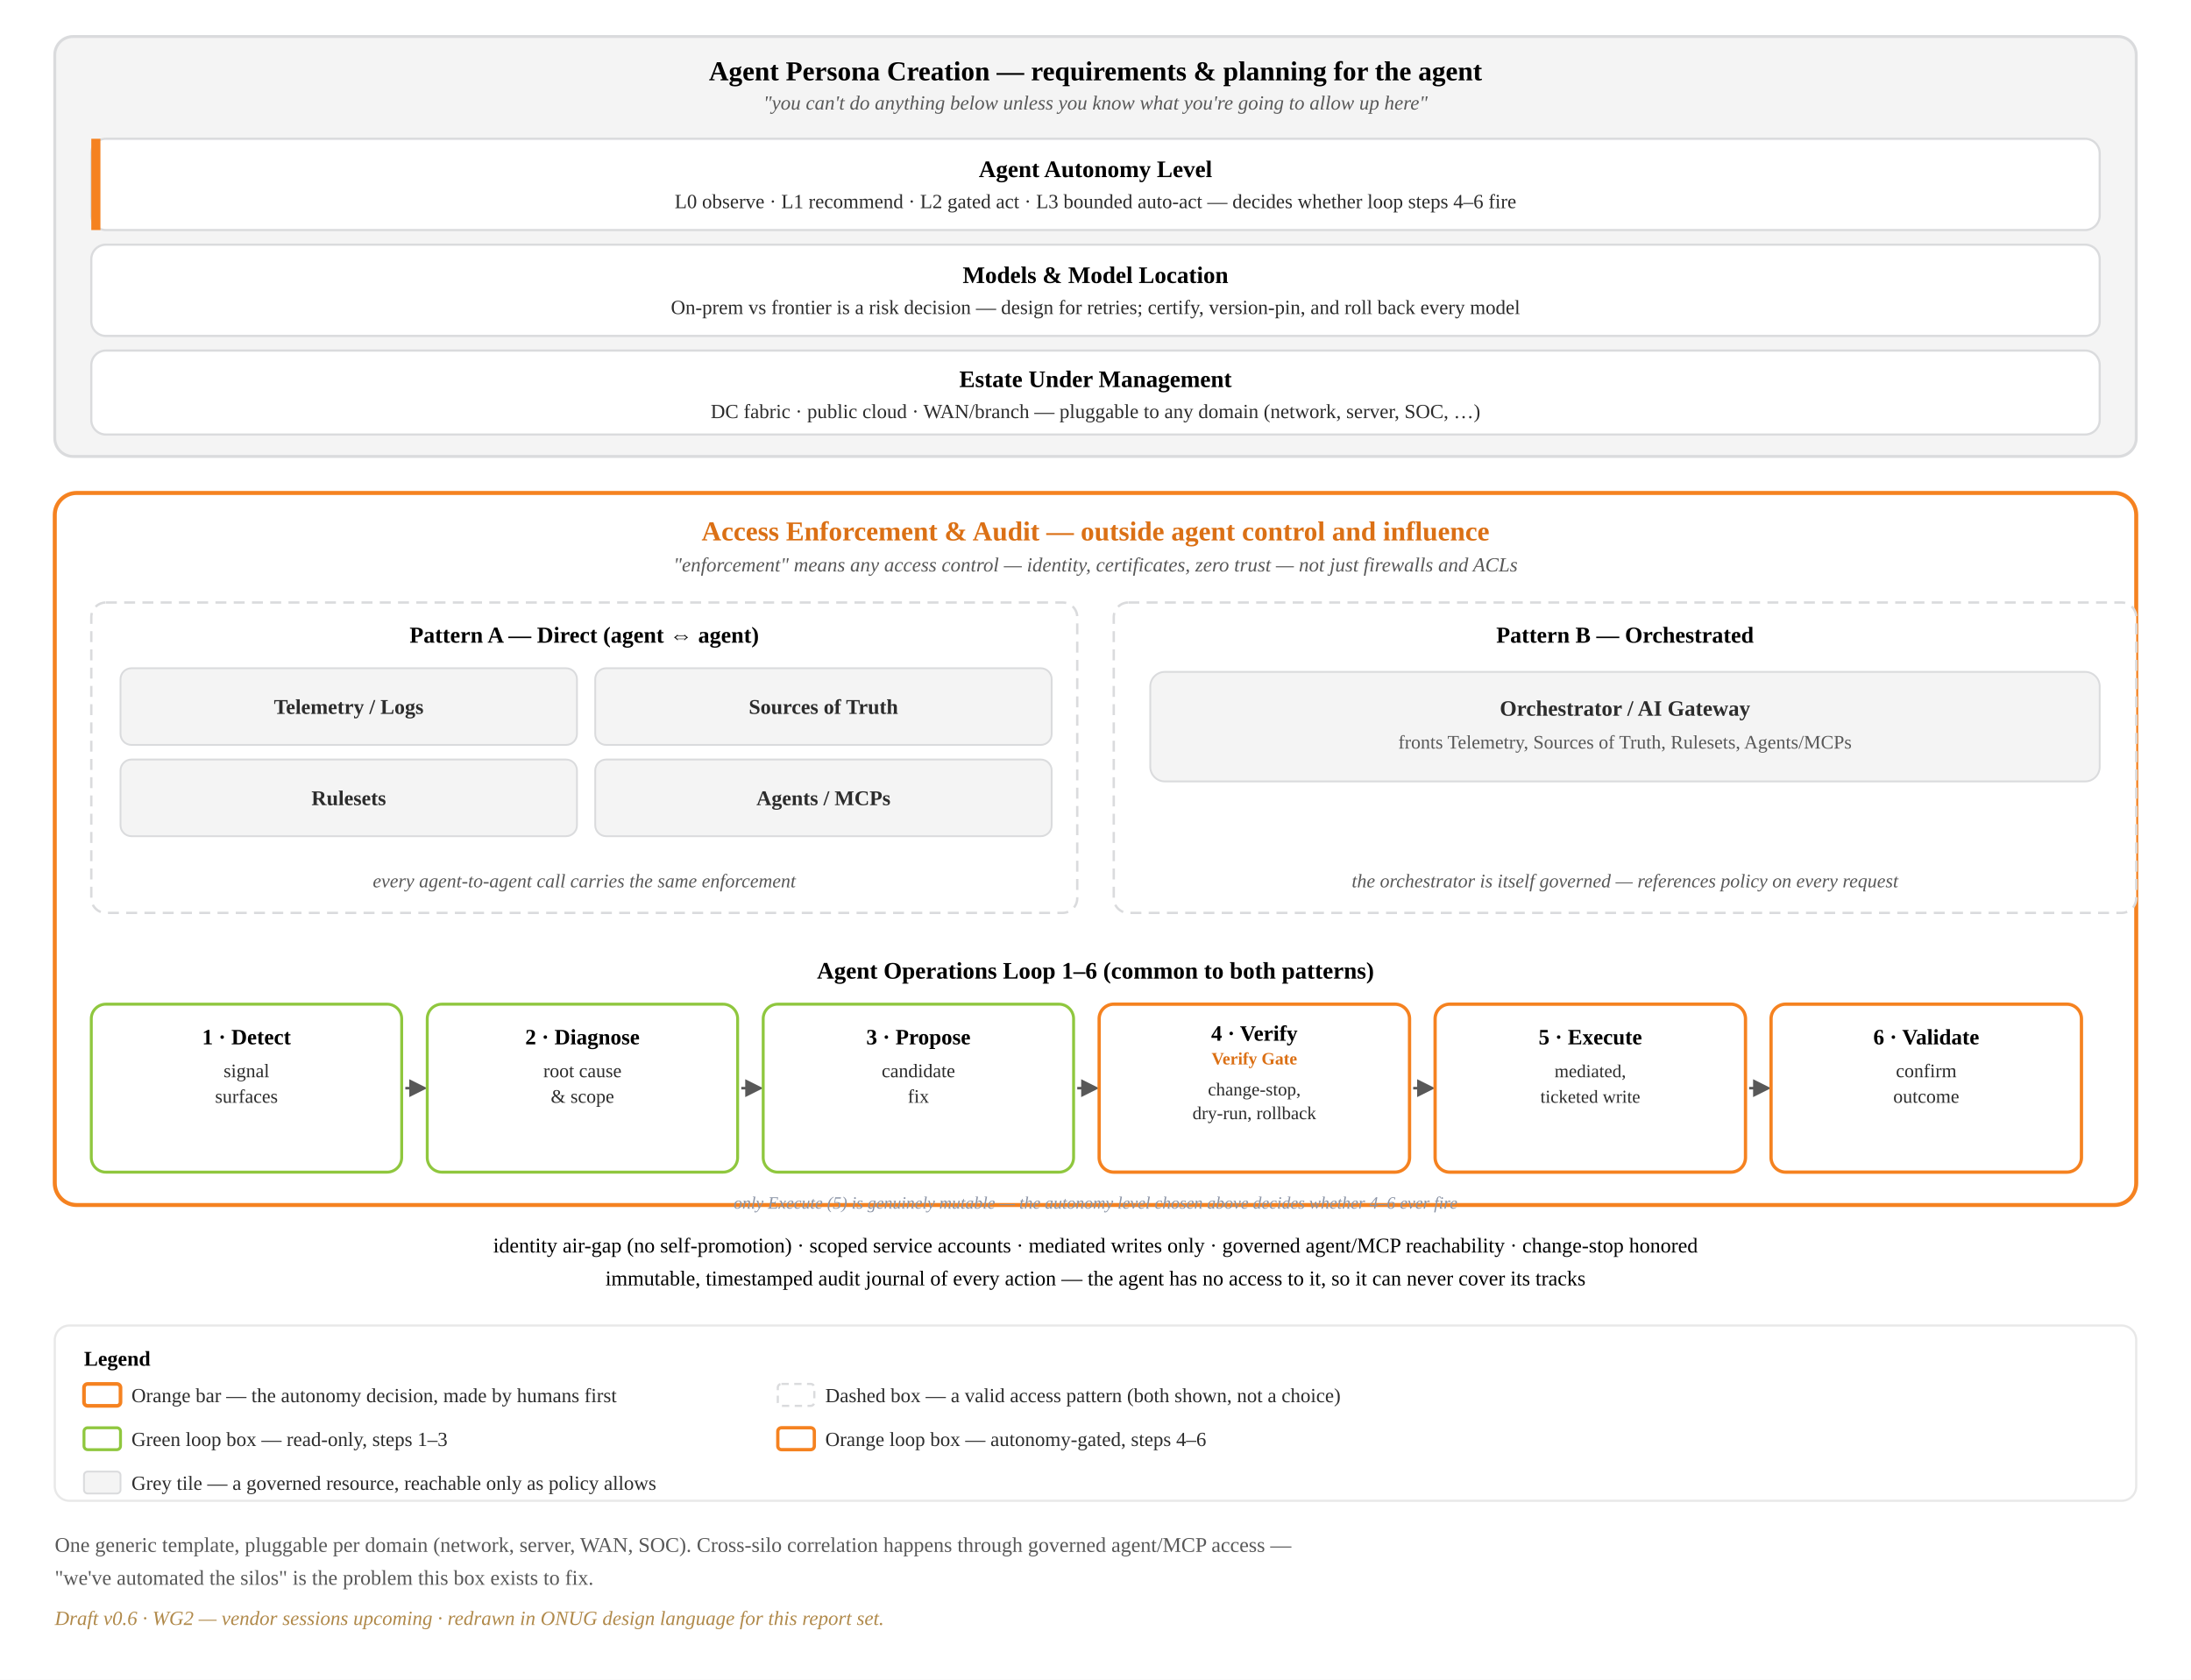
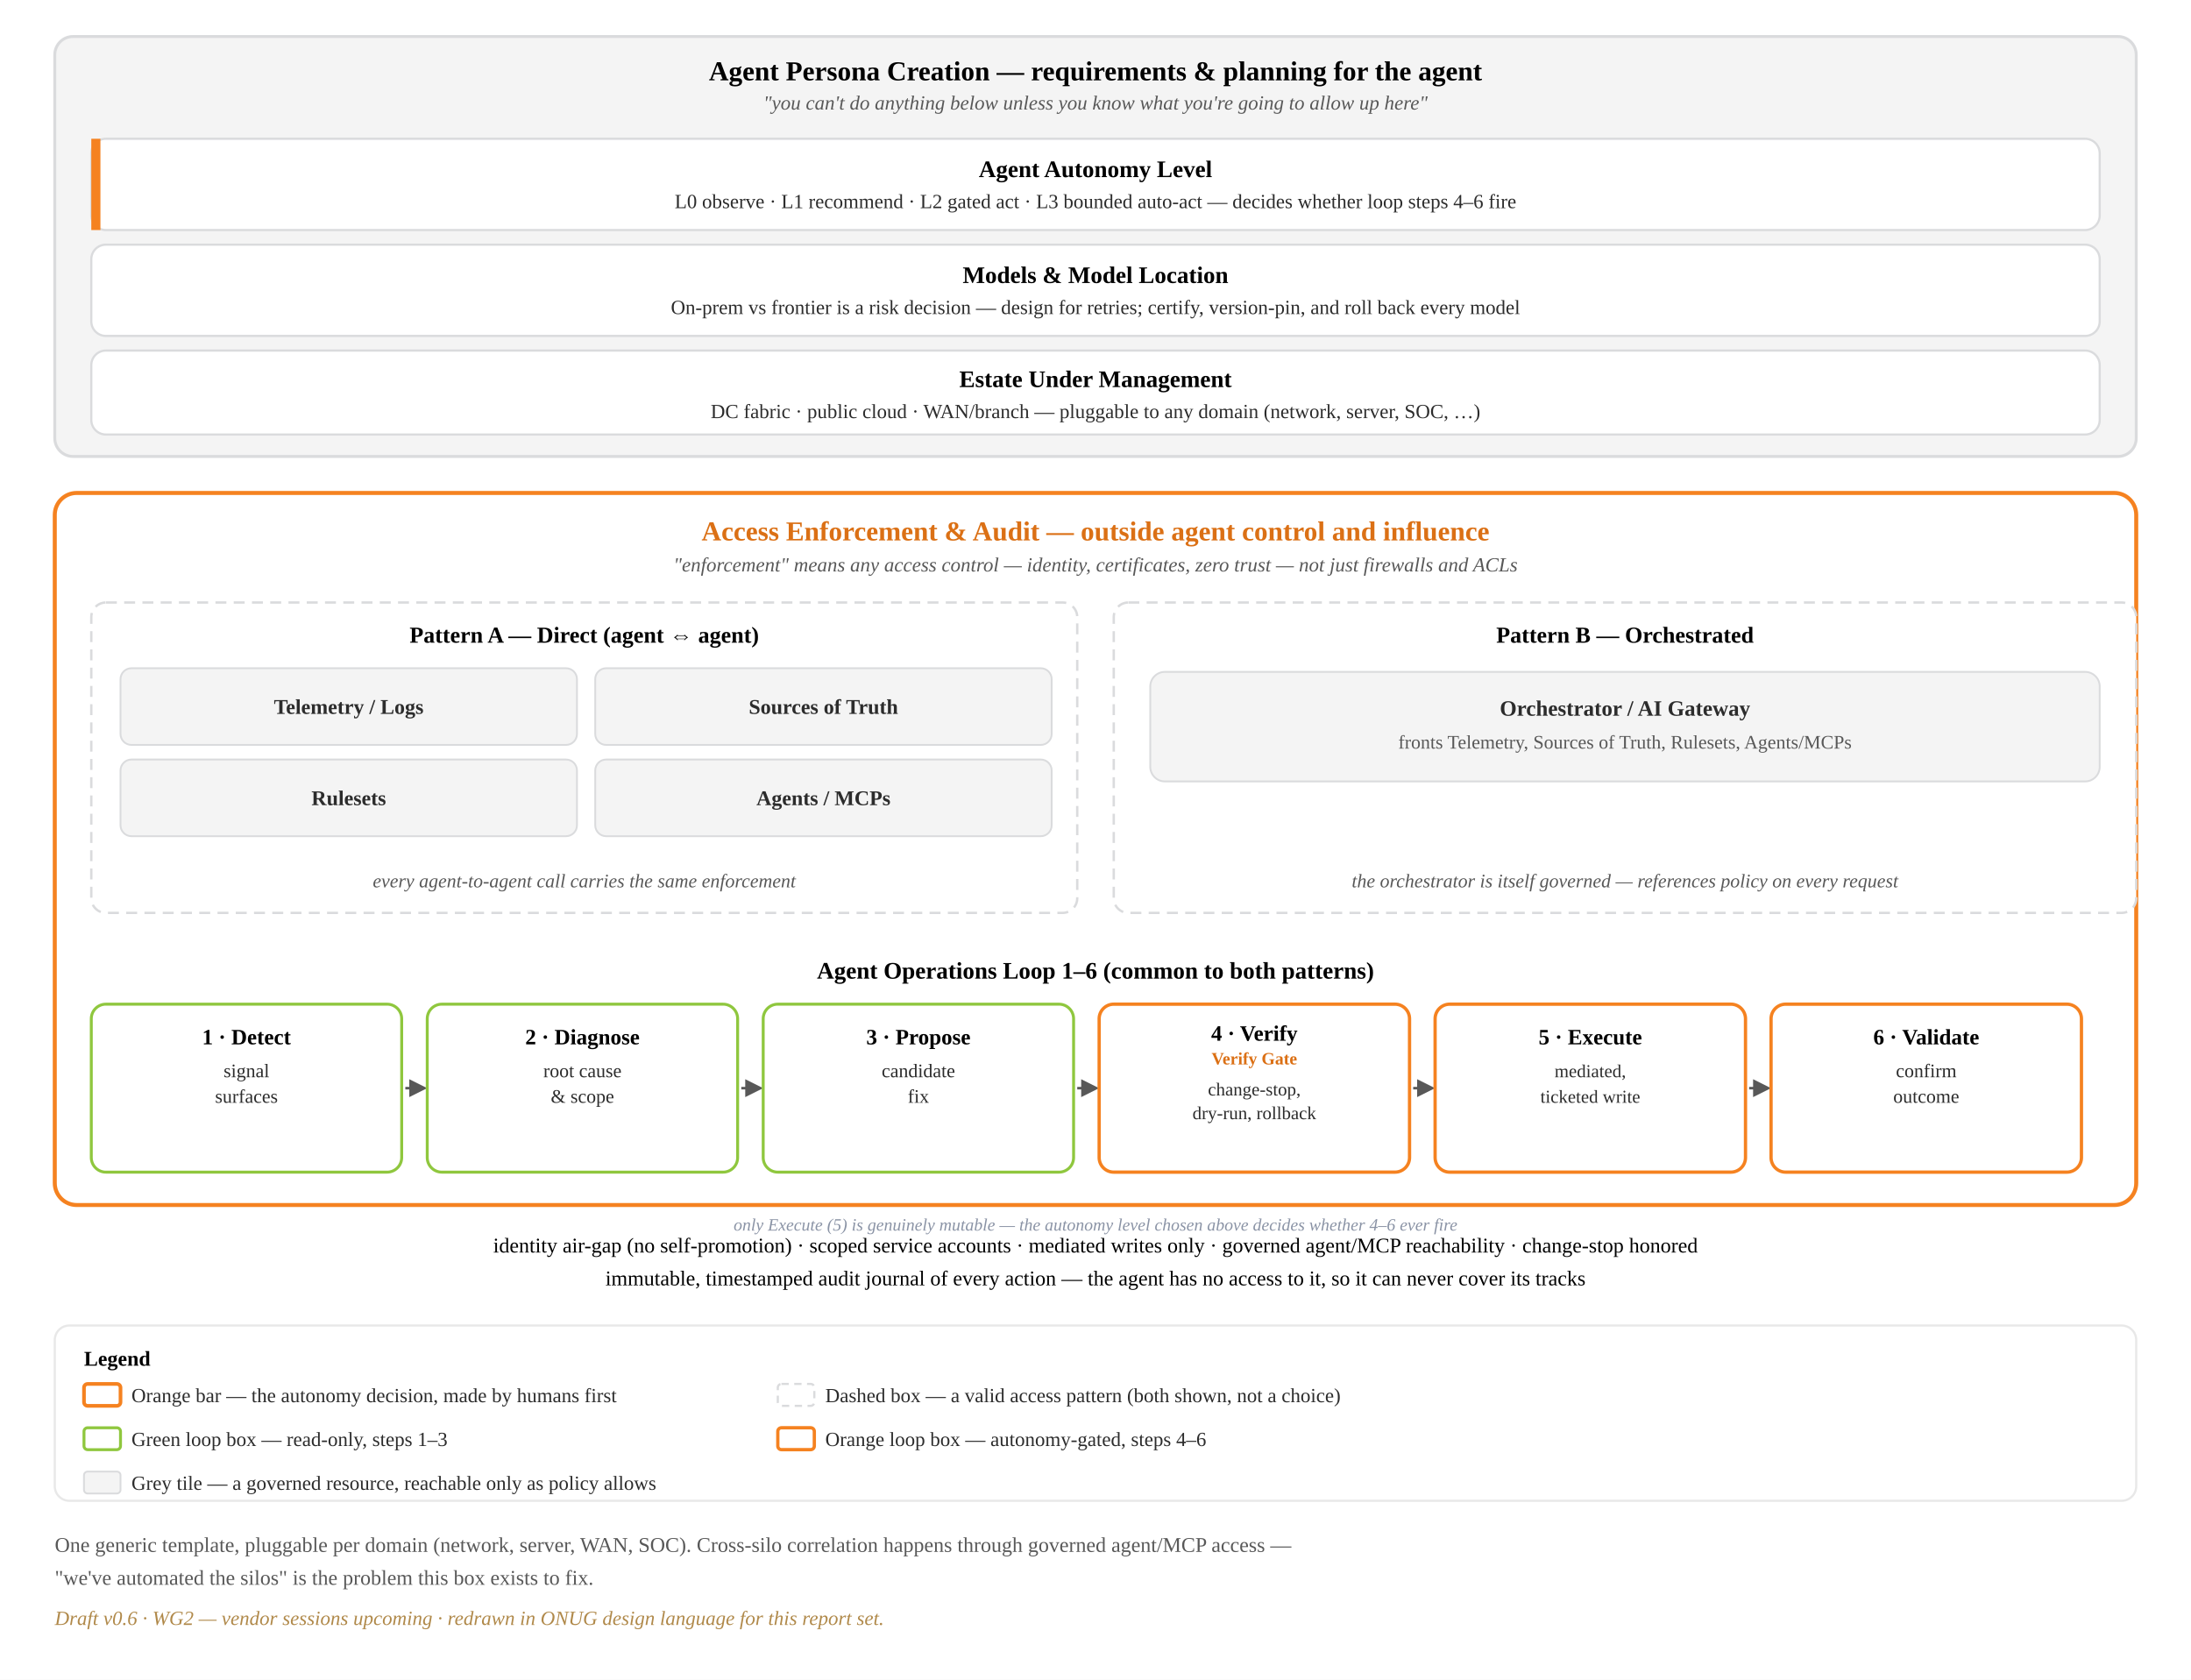
<svg xmlns="http://www.w3.org/2000/svg" viewBox="0 0 1200 920">
  <rect width="100%" height="100%" fill="#ffffff" />
  <defs>
    <marker id="arrGrey2" viewBox="0 0 10 10" refX="8" refY="5" markerWidth="7" markerHeight="7" orient="auto">
      <path d="M0,0 L10,5 L0,10 z" fill="#585858" />
    </marker>
  </defs>
  <rect x="30" y="20" width="1140" height="230" rx="10" fill="#F4F4F4" stroke="#DADBDD" stroke-width="1.6" />
  <text x="600" y="44" text-anchor="middle" font-size="15" font-weight="700" fill="#000000">Agent Persona Creation — requirements &amp; planning for the agent</text>
  <text x="600" y="60" text-anchor="middle" font-size="11" font-style="italic" fill="#585858">"you can't do anything below unless you know what you're going to allow up here"</text>
  <rect x="50" y="76" width="1100" height="50" rx="8" fill="#FFFFFF" stroke="#DADBDD" stroke-width="1.2" />
  <rect x="50" y="76" width="5" height="50" fill="#F58220" />
  <text x="600" y="97" text-anchor="middle" font-size="13" font-weight="700" fill="#000000">Agent Autonomy Level</text>
  <text x="600" y="114" text-anchor="middle" font-size="11" fill="#2C2C2C">L0 observe · L1 recommend · L2 gated act · L3 bounded auto-act — decides whether loop steps 4–6 fire</text>
  <rect x="50" y="134" width="1100" height="50" rx="8" fill="#FFFFFF" stroke="#DADBDD" stroke-width="1.2" />
  <text x="600" y="155" text-anchor="middle" font-size="13" font-weight="700" fill="#000000">Models &amp; Model Location</text>
  <text x="600" y="172" text-anchor="middle" font-size="11" fill="#2C2C2C">On-prem vs frontier is a risk decision — design for retries; certify, version-pin, and roll back every model</text>
  <rect x="50" y="192" width="1100" height="46" rx="8" fill="#FFFFFF" stroke="#DADBDD" stroke-width="1.2" />
  <text x="600" y="212" text-anchor="middle" font-size="13" font-weight="700" fill="#000000">Estate Under Management</text>
  <text x="600" y="229" text-anchor="middle" font-size="11" fill="#2C2C2C">DC fabric · public cloud · WAN/branch — pluggable to any domain (network, server, SOC, …)</text>
  <rect x="30" y="270" width="1140" height="390" rx="12" fill="#FFFFFF" stroke="#F58220" stroke-width="2.2" />
  <text x="600" y="296" text-anchor="middle" font-size="15" font-weight="800" fill="#DB7015">Access Enforcement &amp; Audit — outside agent control and influence</text>
  <text x="600" y="313" text-anchor="middle" font-size="11" font-style="italic" fill="#585858">"enforcement" means any access control — identity, certificates, zero trust — not just firewalls and ACLs</text>
  <rect x="50" y="330" width="540" height="170" rx="8" fill="#FFFFFF" stroke="#DADBDD" stroke-width="1.3" stroke-dasharray="6 4" />
  <text x="320" y="352" text-anchor="middle" font-size="12.5" font-weight="700" fill="#000000">Pattern A — Direct (agent ⇔ agent)</text>
  <rect x="66" y="366" width="250" height="42" rx="6" fill="#F4F4F4" stroke="#DADBDD" />
  <text x="191" y="391" text-anchor="middle" font-size="11.5" font-weight="600" fill="#2C2C2C">Telemetry / Logs</text>
  <rect x="326" y="366" width="250" height="42" rx="6" fill="#F4F4F4" stroke="#DADBDD" />
  <text x="451" y="391" text-anchor="middle" font-size="11.5" font-weight="600" fill="#2C2C2C">Sources of Truth</text>
  <rect x="66" y="416" width="250" height="42" rx="6" fill="#F4F4F4" stroke="#DADBDD" />
  <text x="191" y="441" text-anchor="middle" font-size="11.5" font-weight="600" fill="#2C2C2C">Rulesets</text>
  <rect x="326" y="416" width="250" height="42" rx="6" fill="#F4F4F4" stroke="#DADBDD" />
  <text x="451" y="441" text-anchor="middle" font-size="11.5" font-weight="600" fill="#2C2C2C">Agents / MCPs</text>
  <text x="320" y="486" text-anchor="middle" font-size="10.5" font-style="italic" fill="#585858">every agent-to-agent call carries the same enforcement</text>
  <rect x="610" y="330" width="560" height="170" rx="8" fill="#FFFFFF" stroke="#DADBDD" stroke-width="1.3" stroke-dasharray="6 4" />
  <text x="890" y="352" text-anchor="middle" font-size="12.5" font-weight="700" fill="#000000">Pattern B — Orchestrated</text>
  <rect x="630" y="368" width="520" height="60" rx="8" fill="#F4F4F4" stroke="#DADBDD" />
  <text x="890" y="392" text-anchor="middle" font-size="12" font-weight="700" fill="#2C2C2C">Orchestrator / AI Gateway</text>
  <text x="890" y="410" text-anchor="middle" font-size="10.5" fill="#585858">fronts Telemetry, Sources of Truth, Rulesets, Agents/MCPs</text>
  <text x="890" y="486" text-anchor="middle" font-size="10.5" font-style="italic" fill="#585858">the orchestrator is itself governed — references policy on every request</text>
  <text x="600" y="536" text-anchor="middle" font-size="13" font-weight="700" fill="#000000">Agent Operations Loop 1–6 (common to both patterns)</text>
  <rect x="50" y="550" width="170" height="92" rx="8" fill="#FFFFFF" stroke="#8FC73E" stroke-width="1.6" />
  <text x="135" y="572" text-anchor="middle" font-size="12" font-weight="700" fill="#000000">1 · Detect</text>
  <text x="135" y="590" text-anchor="middle" font-size="10.5" fill="#2C2C2C">signal</text>
  <text x="135" y="604" text-anchor="middle" font-size="10.5" fill="#2C2C2C">surfaces</text>
  <line x1="222" y1="596" x2="232" y2="596" stroke="#585858" stroke-width="1.4" marker-end="url(#arrGrey2)" />
  <rect x="234" y="550" width="170" height="92" rx="8" fill="#FFFFFF" stroke="#8FC73E" stroke-width="1.6" />
  <text x="319" y="572" text-anchor="middle" font-size="12" font-weight="700" fill="#000000">2 · Diagnose</text>
  <text x="319" y="590" text-anchor="middle" font-size="10.5" fill="#2C2C2C">root cause</text>
  <text x="319" y="604" text-anchor="middle" font-size="10.5" fill="#2C2C2C">&amp; scope</text>
  <line x1="406" y1="596" x2="416" y2="596" stroke="#585858" stroke-width="1.4" marker-end="url(#arrGrey2)" />
  <rect x="418" y="550" width="170" height="92" rx="8" fill="#FFFFFF" stroke="#8FC73E" stroke-width="1.6" />
  <text x="503" y="572" text-anchor="middle" font-size="12" font-weight="700" fill="#000000">3 · Propose</text>
  <text x="503" y="590" text-anchor="middle" font-size="10.5" fill="#2C2C2C">candidate</text>
  <text x="503" y="604" text-anchor="middle" font-size="10.5" fill="#2C2C2C">fix</text>
  <line x1="590" y1="596" x2="600" y2="596" stroke="#585858" stroke-width="1.4" marker-end="url(#arrGrey2)" />
  <rect x="602" y="550" width="170" height="92" rx="8" fill="#FFFFFF" stroke="#F58220" stroke-width="1.8" />
  <text x="687" y="570" text-anchor="middle" font-size="12" font-weight="700" fill="#000000">4 · Verify</text>
  <text x="687" y="583" text-anchor="middle" font-size="9.5" font-weight="700" fill="#DB7015">Verify Gate</text>
  <text x="687" y="600" text-anchor="middle" font-size="10" fill="#2C2C2C">change-stop,</text>
  <text x="687" y="613" text-anchor="middle" font-size="10" fill="#2C2C2C">dry-run, rollback</text>
  <line x1="774" y1="596" x2="784" y2="596" stroke="#585858" stroke-width="1.4" marker-end="url(#arrGrey2)" />
  <rect x="786" y="550" width="170" height="92" rx="8" fill="#FFFFFF" stroke="#F58220" stroke-width="1.8" />
  <text x="871" y="572" text-anchor="middle" font-size="12" font-weight="700" fill="#000000">5 · Execute</text>
  <text x="871" y="590" text-anchor="middle" font-size="10" fill="#2C2C2C">mediated,</text>
  <text x="871" y="604" text-anchor="middle" font-size="10" fill="#2C2C2C">ticketed write</text>
  <line x1="958" y1="596" x2="968" y2="596" stroke="#585858" stroke-width="1.4" marker-end="url(#arrGrey2)" />
  <rect x="970" y="550" width="170" height="92" rx="8" fill="#FFFFFF" stroke="#F58220" stroke-width="1.8" />
  <text x="1055" y="572" text-anchor="middle" font-size="12" font-weight="700" fill="#000000">6 · Validate</text>
  <text x="1055" y="590" text-anchor="middle" font-size="10.5" fill="#2C2C2C">confirm</text>
  <text x="1055" y="604" text-anchor="middle" font-size="10.5" fill="#2C2C2C">outcome</text>
-   <text x="600" y="662" text-anchor="middle" font-size="9.5" font-style="italic" fill="#8a93a5">only Execute (5) is genuinely mutable — the autonomy level chosen above decides whether 4–6 ever fire</text>
+   <text x="600" y="674" text-anchor="middle" font-size="9.5" font-style="italic" fill="#8a93a5">only Execute (5) is genuinely mutable — the autonomy level chosen above decides whether 4–6 ever fire</text>
  <text x="600" y="686" text-anchor="middle" font-size="11.5" fill="#000000">identity air-gap (no self-promotion) · scoped service accounts · mediated writes only · governed agent/MCP reachability · change-stop honored</text>
  <text x="600" y="704" text-anchor="middle" font-size="11.5" fill="#000000">immutable, timestamped audit journal of every action — the agent has no access to it, so it can never cover its tracks</text>
  <rect x="30" y="726" width="1140" height="96" rx="8" fill="#FFFFFF" stroke="#E8E8E8" stroke-width="1.2" />
  <text x="46" y="748" font-size="11.5" font-weight="700" fill="#000000">Legend</text>
  <g font-size="11" fill="#2C2C2C">
    <rect x="46" y="758" width="20" height="12" rx="2" fill="#FFFFFF" stroke="#F58220" stroke-width="2" />
    <text x="72" y="768">Orange bar — the autonomy decision, made by humans first</text>
    <rect x="426" y="758" width="20" height="12" rx="2" fill="#FFFFFF" stroke="#DADBDD" stroke-width="1.2" stroke-dasharray="4 3" />
    <text x="452" y="768">Dashed box — a valid access pattern (both shown, not a choice)</text>
    <rect x="46" y="782" width="20" height="12" rx="2" fill="#FFFFFF" stroke="#8FC73E" stroke-width="1.6" />
    <text x="72" y="792">Green loop box — read-only, steps 1–3</text>
    <rect x="426" y="782" width="20" height="12" rx="2" fill="#FFFFFF" stroke="#F58220" stroke-width="1.8" />
    <text x="452" y="792">Orange loop box — autonomy-gated, steps 4–6</text>
    <rect x="46" y="806" width="20" height="12" rx="2" fill="#F4F4F4" stroke="#DADBDD" />
    <text x="72" y="816">Grey tile — a governed resource, reachable only as policy allows</text>
  </g>
  <text x="30" y="850" font-size="11.5" fill="#585858">One generic template, pluggable per domain (network, server, WAN, SOC). Cross-silo correlation happens through governed agent/MCP access —</text>
  <text x="30" y="868" font-size="11.5" fill="#585858">"we've automated the silos" is the problem this box exists to fix.</text>
  <text x="30" y="890" font-size="11" font-style="italic" fill="#b0894a">Draft v0.6 · WG2 — vendor sessions upcoming · redrawn in ONUG design language for this report set.</text>
</svg>
